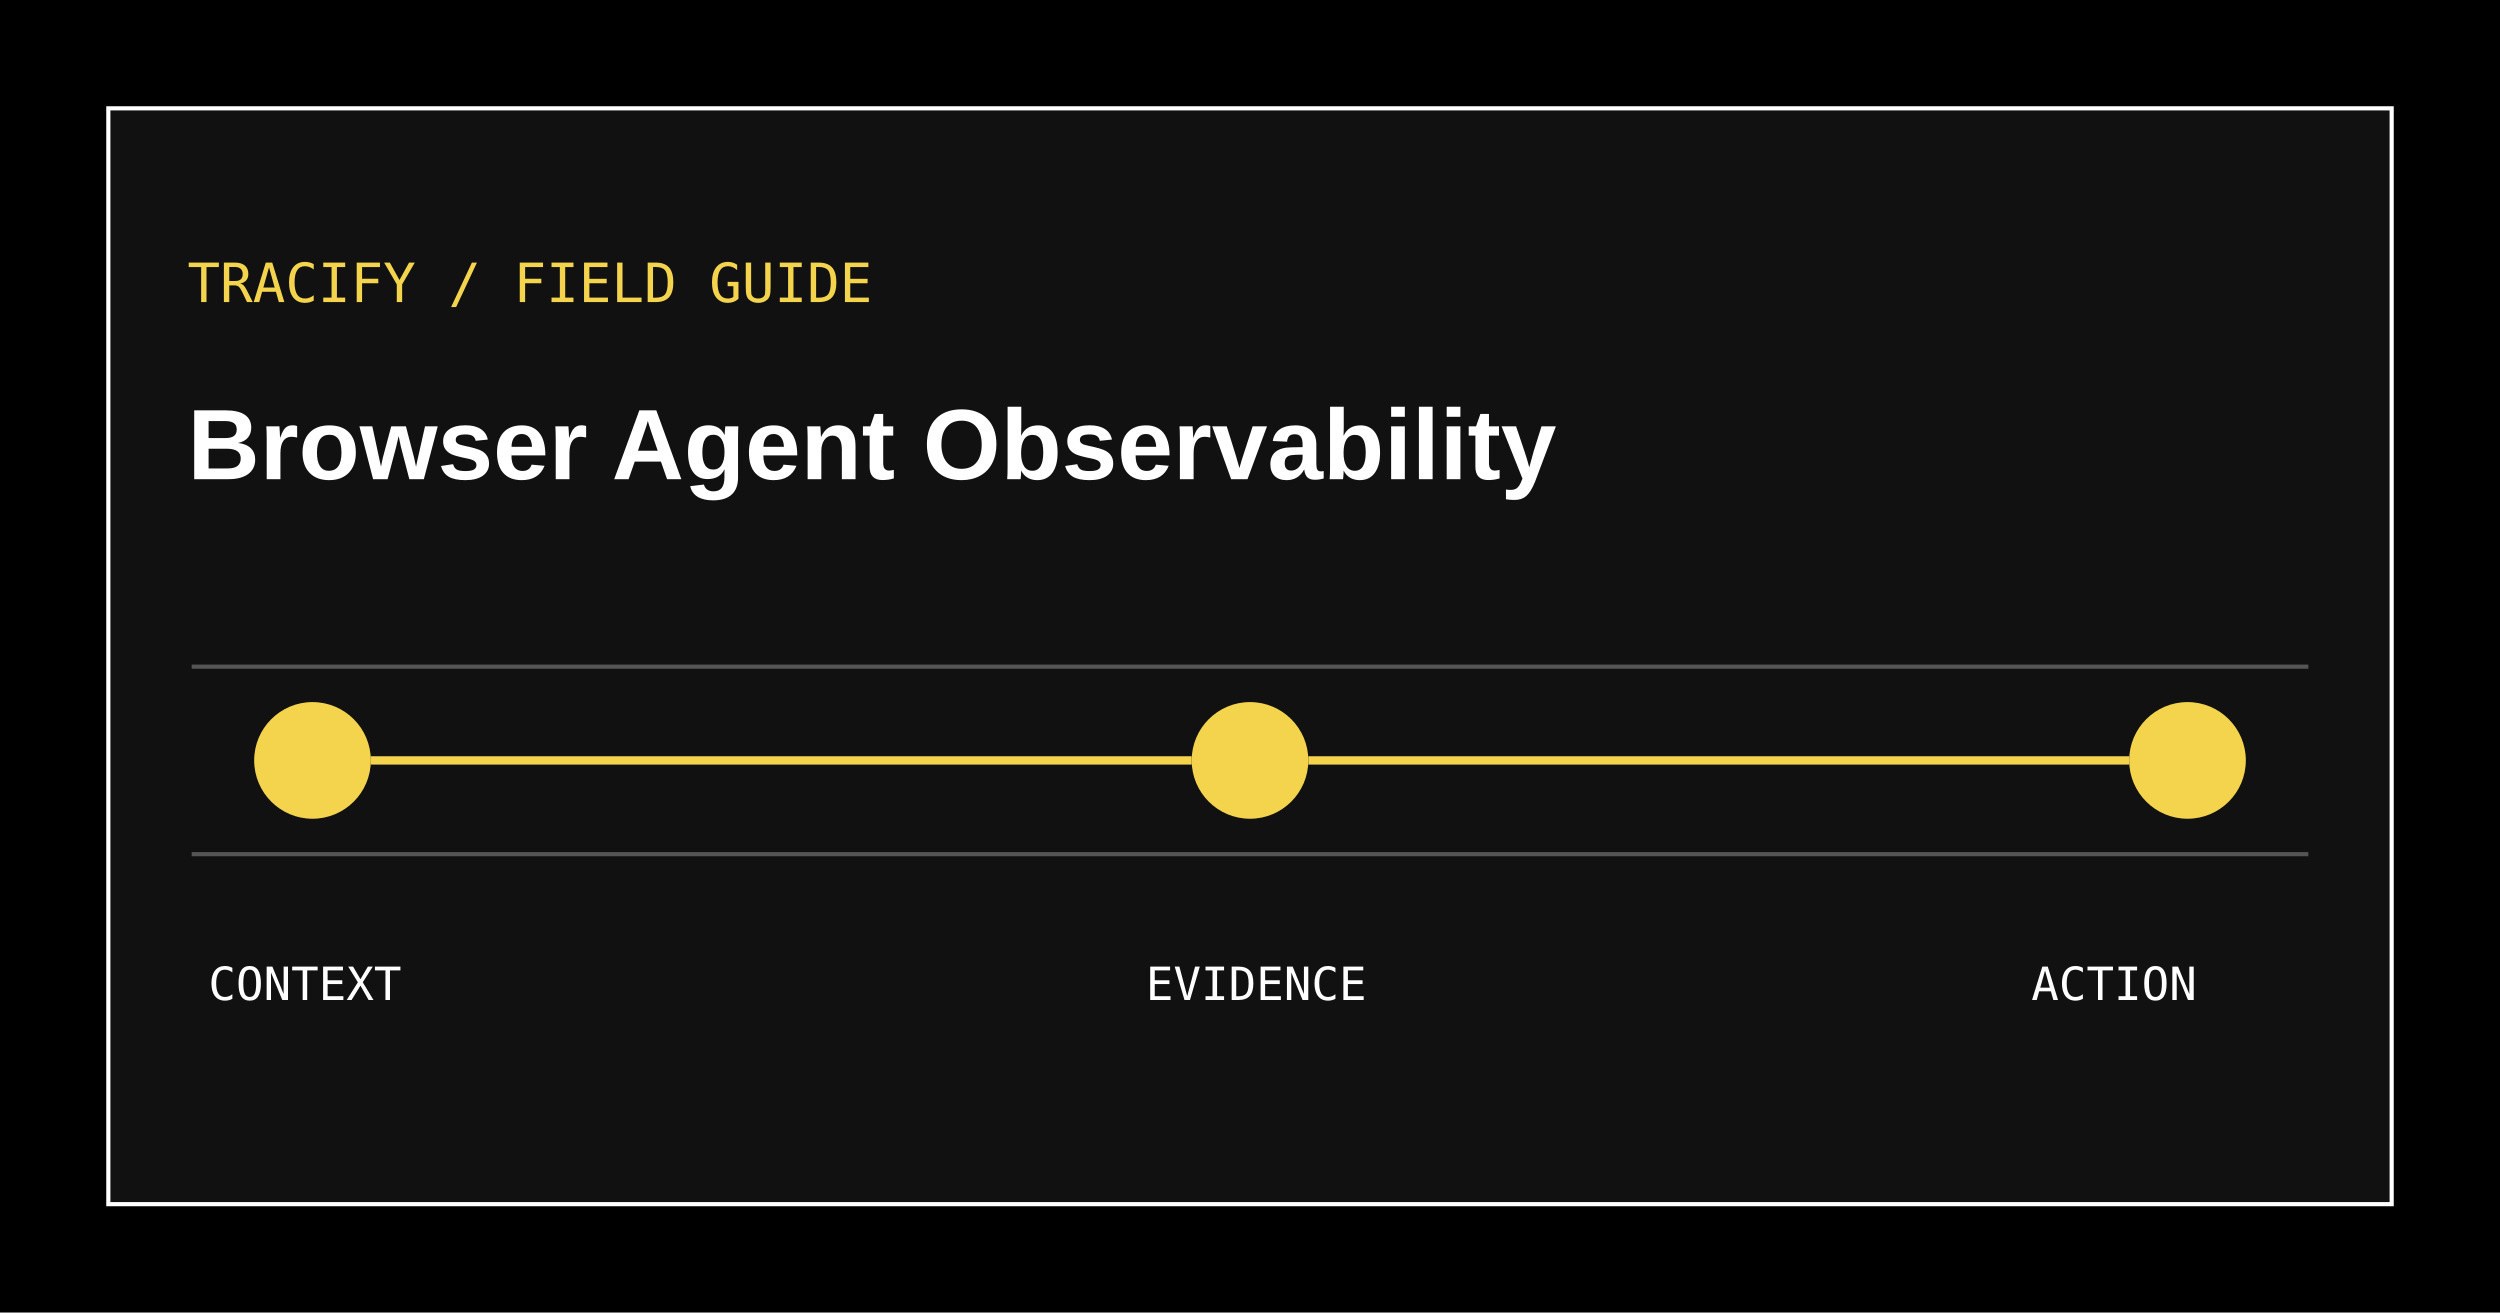
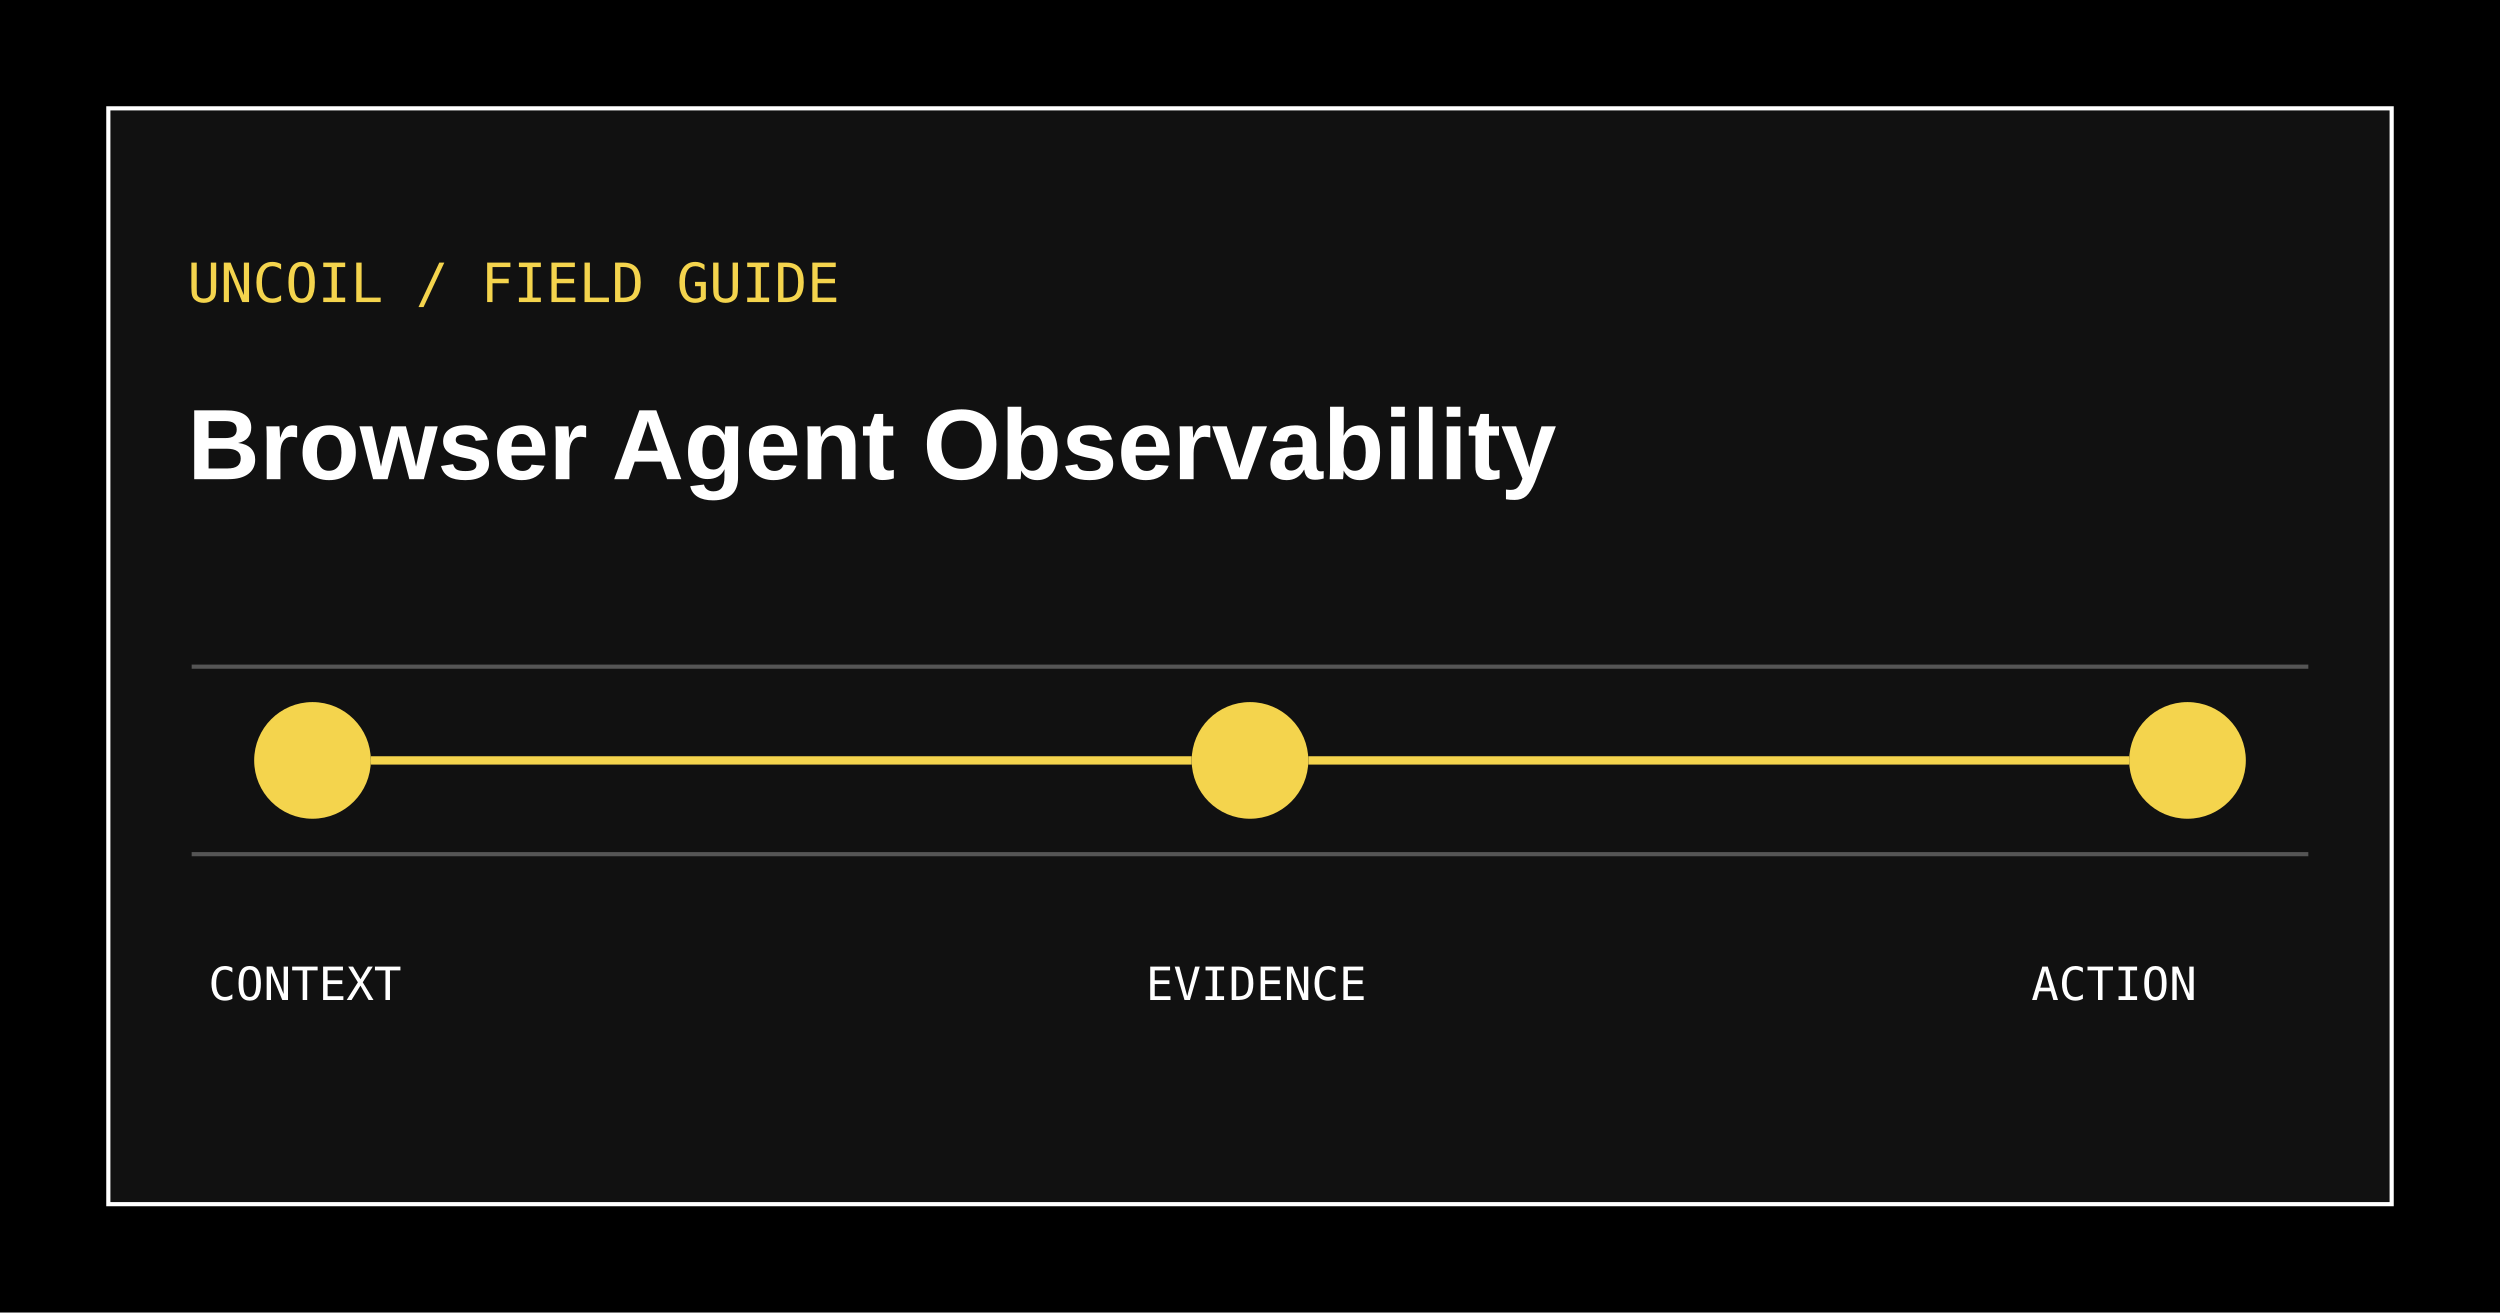
<svg xmlns="http://www.w3.org/2000/svg" viewBox="0 0 1200 630" role="img" aria-labelledby="title desc">
  <rect width="1200" height="630" fill="#000" />
  <rect x="52" y="52" width="1096" height="526" fill="#111" stroke="#fff" stroke-width="2" />
-   <text x="90" y="145" fill="#f4d44d" font-family="monospace" font-size="26">TRACIFY / FIELD GUIDE</text>
+   <text x="90" y="145" fill="#f4d44d" font-family="monospace" font-size="26">UNCOIL / FIELD GUIDE</text>
  <text x="90" y="230" fill="#fff" font-family="Arial,sans-serif" font-size="48" font-weight="700">Browser Agent Observability</text>
  <path d="M92 320H1108M92 410H1108" stroke="#555" stroke-width="2" />
  <circle cx="150" cy="365" r="28" fill="#f4d44d" />
  <circle cx="600" cy="365" r="28" fill="#f4d44d" />
  <circle cx="1050" cy="365" r="28" fill="#f4d44d" />
  <path d="M178 365H572M628 365H1022" stroke="#f4d44d" stroke-width="4" />
  <text x="100" y="480" fill="#fff" font-family="monospace" font-size="22">CONTEXT</text>
  <text x="550" y="480" fill="#fff" font-family="monospace" font-size="22">EVIDENCE</text>
  <text x="975" y="480" fill="#fff" font-family="monospace" font-size="22">ACTION</text>
</svg>
